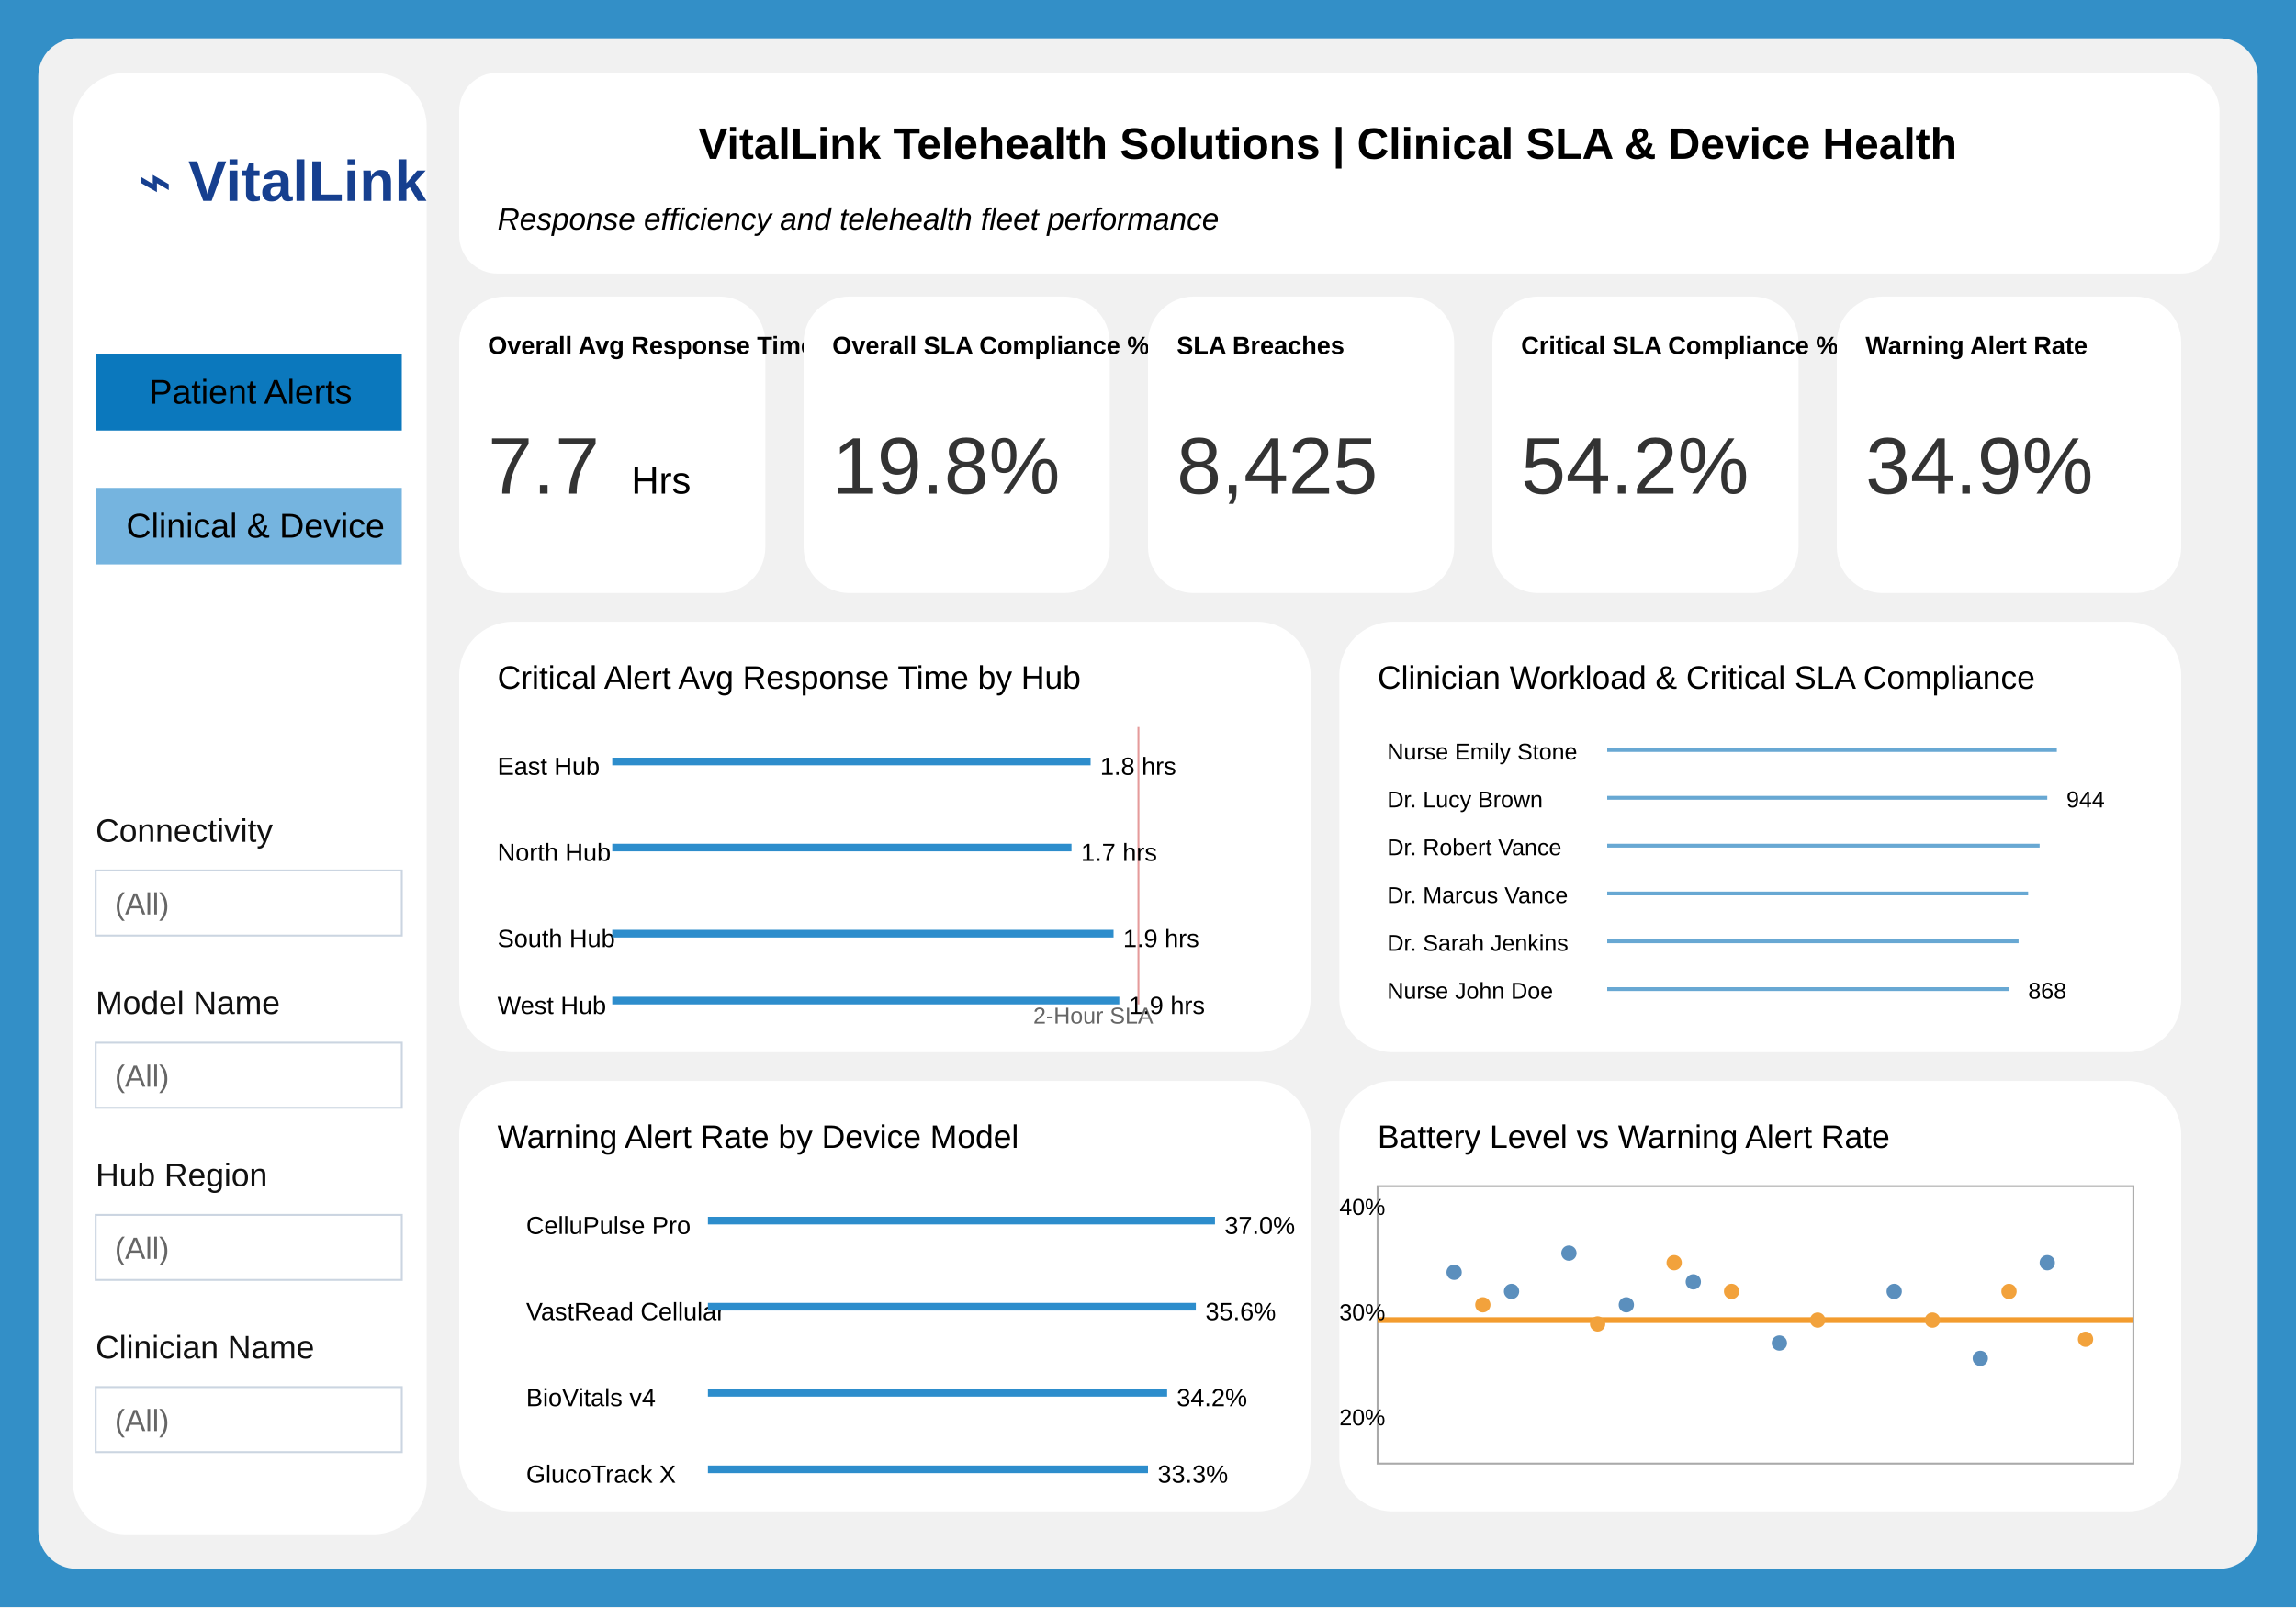
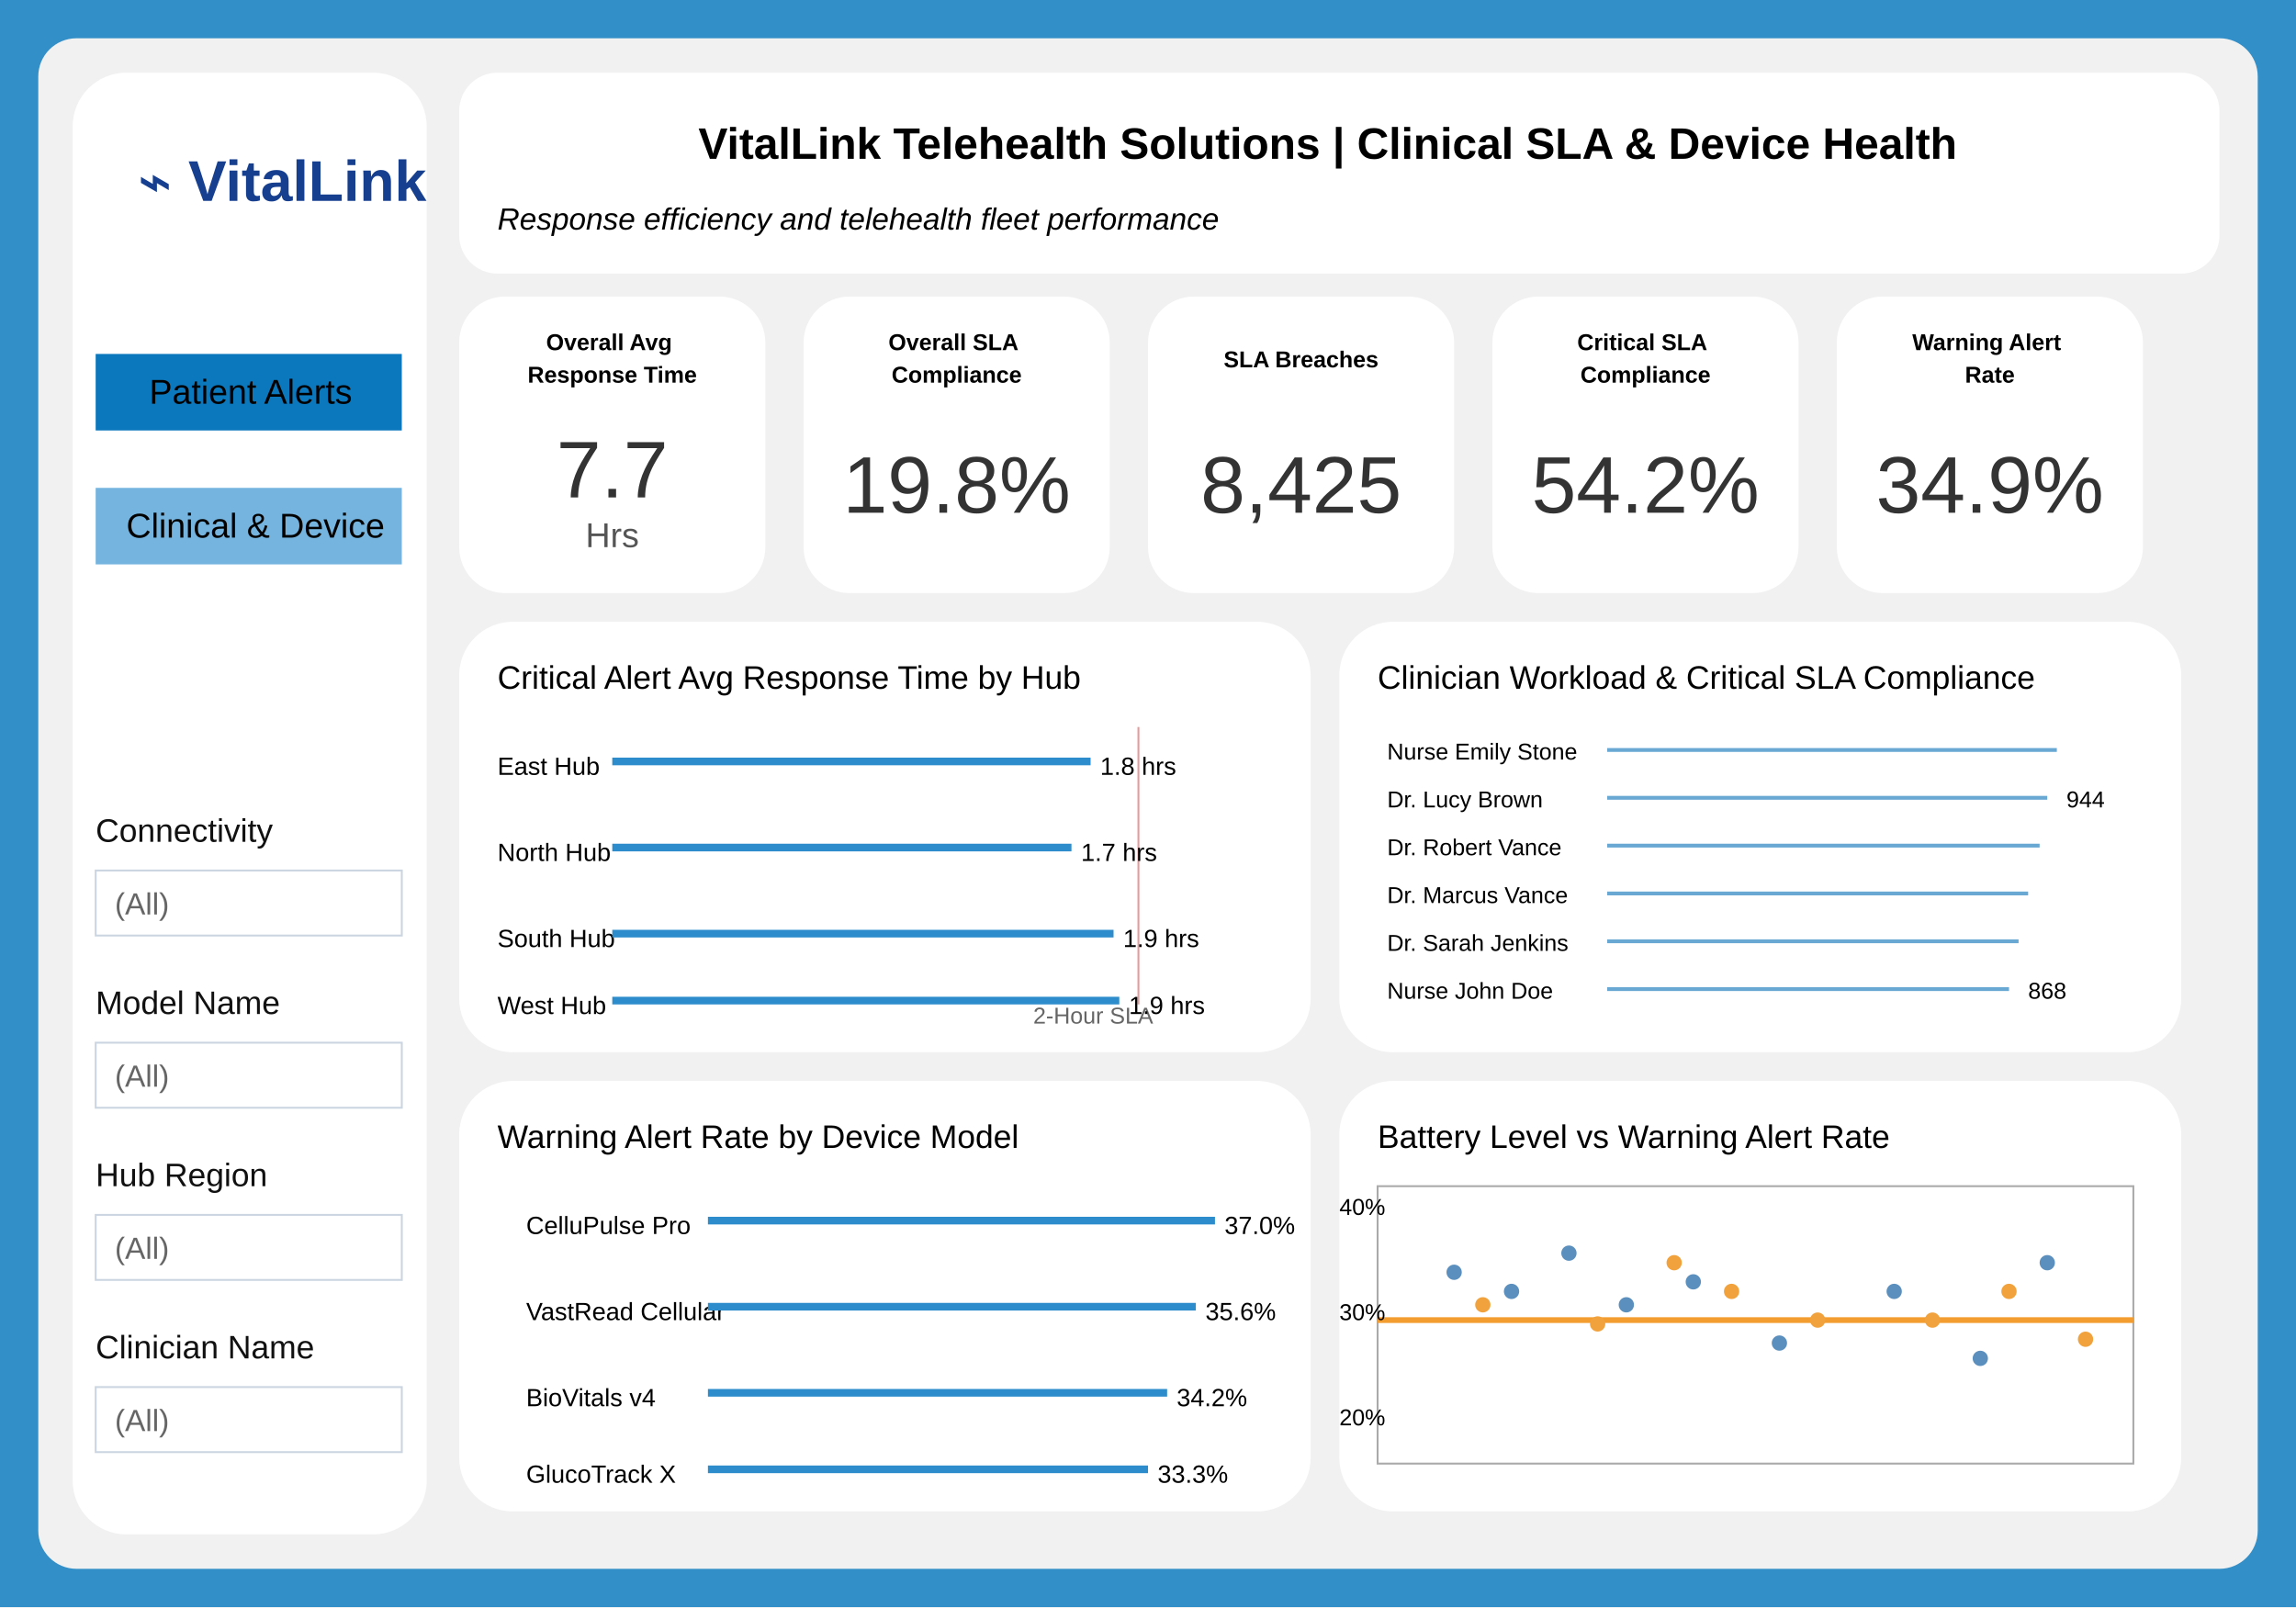
<svg xmlns="http://www.w3.org/2000/svg" width="1200" height="840" viewBox="0 0 1200 840" role="img" aria-labelledby="t d">
  <rect width="1200" height="840" fill="#338fc7" />
  <rect x="20" y="20" width="1160" height="800" rx="20" fill="#f1f1f1" />
  <rect x="38" y="38" width="185" height="764" rx="28" fill="#ffffff" />
  <text x="72" y="105" font-family="Arial" font-size="30" font-weight="700" fill="#163f8f">⌁ VitalLink</text>
  <rect x="50" y="185" width="160" height="40" fill="#0b78bd" />
  <text x="78" y="211" font-family="Arial" font-size="18">Patient Alerts</text>
  <rect x="50" y="255" width="160" height="40" fill="#75b4df" />
  <text x="66" y="281" font-family="Arial" font-size="18">Clinical &amp; Device</text>
  <g font-family="Arial" font-size="17" fill="#111">
    <text x="50" y="440">Connectivity</text>
    <text x="50" y="530">Model Name</text>
    <text x="50" y="620">Hub Region</text>
    <text x="50" y="710">Clinician Name</text>
  </g>
  <g fill="white" stroke="#cbd5e1">
    <rect x="50" y="455" width="160" height="34" />
    <rect x="50" y="545" width="160" height="34" />
    <rect x="50" y="635" width="160" height="34" />
    <rect x="50" y="725" width="160" height="34" />
  </g>
  <g font-family="Arial" font-size="16" fill="#666">
    <text x="60" y="478">(All)</text>
    <text x="60" y="568">(All)</text>
    <text x="60" y="658">(All)</text>
    <text x="60" y="748">(All)</text>
  </g>
  <rect x="240" y="38" width="920" height="105" rx="20" fill="#ffffff" />
  <text x="365" y="83" font-family="Arial" font-size="23" font-weight="700">VitalLink Telehealth Solutions | Clinical SLA &amp; Device Health</text>
  <text x="260" y="120" font-family="Arial" font-size="16" font-style="italic">Response efficiency and telehealth fleet performance</text>
  <g font-family="Arial">
    <rect x="240" y="155" width="160" height="155" rx="24" fill="white" />
-     <text x="255" y="185" font-size="13" font-weight="700">Overall Avg Response Time</text>
-     <text x="255" y="258" font-size="42" fill="#333">7.7</text>
-     <text x="330" y="258" font-size="20">Hrs</text>
+     <text x="320" y="183" text-anchor="middle" font-size="12" font-weight="700">
+       <tspan x="320">Overall Avg</tspan>
+       <tspan x="320" dy="17">Response Time</tspan>
+     </text>
+     <text x="320" y="260" text-anchor="middle" font-size="42" fill="#333">7.7</text>
+     <text x="320" y="286" text-anchor="middle" font-size="18" fill="#555">Hrs</text>
    <rect x="420" y="155" width="160" height="155" rx="24" fill="white" />
-     <text x="435" y="185" font-size="13" font-weight="700">Overall SLA Compliance %</text>
-     <text x="435" y="258" font-size="42" fill="#333">19.8%</text>
+     <text x="500" y="183" text-anchor="middle" font-size="12" font-weight="700">
+       <tspan x="500">Overall SLA</tspan>
+       <tspan x="500" dy="17">Compliance</tspan>
+     </text>
+     <text x="500" y="268" text-anchor="middle" font-size="42" fill="#333">19.8%</text>
    <rect x="600" y="155" width="160" height="155" rx="24" fill="white" />
-     <text x="615" y="185" font-size="13" font-weight="700">SLA Breaches</text>
-     <text x="615" y="258" font-size="42" fill="#333">8,425</text>
+     <text x="680" y="192" text-anchor="middle" font-size="12" font-weight="700">SLA Breaches</text>
+     <text x="680" y="268" text-anchor="middle" font-size="42" fill="#333">8,425</text>
    <rect x="780" y="155" width="160" height="155" rx="24" fill="white" />
-     <text x="795" y="185" font-size="13" font-weight="700">Critical SLA Compliance %</text>
-     <text x="795" y="258" font-size="42" fill="#333">54.2%</text>
-     <rect x="960" y="155" width="180" height="155" rx="24" fill="white" />
-     <text x="975" y="185" font-size="13" font-weight="700">Warning Alert Rate</text>
-     <text x="975" y="258" font-size="42" fill="#333">34.9%</text>
+     <text x="860" y="183" text-anchor="middle" font-size="12" font-weight="700">
+       <tspan x="860">Critical SLA</tspan>
+       <tspan x="860" dy="17">Compliance</tspan>
+     </text>
+     <text x="860" y="268" text-anchor="middle" font-size="42" fill="#333">54.2%</text>
+     <rect x="960" y="155" width="160" height="155" rx="24" fill="white" />
+     <text x="1040" y="183" text-anchor="middle" font-size="12" font-weight="700">
+       <tspan x="1040">Warning Alert</tspan>
+       <tspan x="1040" dy="17">Rate</tspan>
+     </text>
+     <text x="1040" y="268" text-anchor="middle" font-size="42" fill="#333">34.9%</text>
  </g>
  <rect x="240" y="325" width="445" height="225" rx="28" fill="white" />
  <text x="260" y="360" font-family="Arial" font-size="17">Critical Alert Avg Response Time by Hub</text>
  <line x1="595" y1="380" x2="595" y2="525" stroke="#e59b9b" stroke-width="1" />
  <text x="540" y="535" font-family="Arial" font-size="12" fill="#666">2-Hour SLA</text>
  <g font-family="Arial" font-size="13">
    <text x="260" y="405">East Hub</text>
    <line x1="320" y1="398" x2="570" y2="398" stroke="#2d8dcc" stroke-width="4" />
    <text x="575" y="405">1.8 hrs</text>
    <text x="260" y="450">North Hub</text>
    <line x1="320" y1="443" x2="560" y2="443" stroke="#2d8dcc" stroke-width="4" />
    <text x="565" y="450">1.7 hrs</text>
    <text x="260" y="495">South Hub</text>
    <line x1="320" y1="488" x2="582" y2="488" stroke="#2d8dcc" stroke-width="4" />
    <text x="587" y="495">1.9 hrs</text>
    <text x="260" y="530">West Hub</text>
    <line x1="320" y1="523" x2="585" y2="523" stroke="#2d8dcc" stroke-width="4" />
    <text x="590" y="530">1.9 hrs</text>
  </g>
  <rect x="700" y="325" width="440" height="225" rx="28" fill="white" />
  <text x="720" y="360" font-family="Arial" font-size="17">Clinician Workload &amp; Critical SLA Compliance</text>
  <g font-family="Arial" font-size="12">
    <text x="725" y="397">Nurse Emily Stone</text>
    <line x1="840" y1="392" x2="1075" y2="392" stroke="#68a8d3" stroke-width="2" />
    <text x="725" y="422">Dr. Lucy Brown</text>
    <line x1="840" y1="417" x2="1070" y2="417" stroke="#68a8d3" stroke-width="2" />
    <text x="1080" y="422">944</text>
    <text x="725" y="447">Dr. Robert Vance</text>
    <line x1="840" y1="442" x2="1066" y2="442" stroke="#68a8d3" stroke-width="2" />
    <text x="725" y="472">Dr. Marcus Vance</text>
    <line x1="840" y1="467" x2="1060" y2="467" stroke="#68a8d3" stroke-width="2" />
    <text x="725" y="497">Dr. Sarah Jenkins</text>
    <line x1="840" y1="492" x2="1055" y2="492" stroke="#68a8d3" stroke-width="2" />
    <text x="725" y="522">Nurse John Doe</text>
    <line x1="840" y1="517" x2="1050" y2="517" stroke="#68a8d3" stroke-width="2" />
    <text x="1060" y="522">868</text>
  </g>
  <rect x="240" y="565" width="445" height="225" rx="28" fill="white" />
  <text x="260" y="600" font-family="Arial" font-size="17">Warning Alert Rate by Device Model</text>
  <g font-family="Arial" font-size="13">
    <text x="275" y="645">CelluPulse Pro</text>
    <line x1="370" y1="638" x2="635" y2="638" stroke="#2d8dcc" stroke-width="4" />
    <text x="640" y="645">37.0%</text>
    <text x="275" y="690">VastRead Cellular</text>
    <line x1="370" y1="683" x2="625" y2="683" stroke="#2d8dcc" stroke-width="4" />
    <text x="630" y="690">35.6%</text>
    <text x="275" y="735">BioVitals v4</text>
    <line x1="370" y1="728" x2="610" y2="728" stroke="#2d8dcc" stroke-width="4" />
    <text x="615" y="735">34.2%</text>
    <text x="275" y="775">GlucoTrack X</text>
    <line x1="370" y1="768" x2="600" y2="768" stroke="#2d8dcc" stroke-width="4" />
    <text x="605" y="775">33.3%</text>
  </g>
  <rect x="700" y="565" width="440" height="225" rx="28" fill="white" />
  <text x="720" y="600" font-family="Arial" font-size="17">Battery Level vs Warning Alert Rate</text>
  <rect x="720" y="620" width="395" height="145" fill="none" stroke="#aaa" />
  <line x1="720" y1="690" x2="1115" y2="690" stroke="#f39c2f" stroke-width="3" />
  <g fill="#5b8fbd">
    <circle cx="760" cy="665" r="4" />
    <circle cx="790" cy="675" r="4" />
    <circle cx="820" cy="655" r="4" />
    <circle cx="850" cy="682" r="4" />
    <circle cx="885" cy="670" r="4" />
    <circle cx="930" cy="702" r="4" />
    <circle cx="990" cy="675" r="4" />
    <circle cx="1035" cy="710" r="4" />
    <circle cx="1070" cy="660" r="4" />
  </g>
  <g fill="#f2a23c">
    <circle cx="775" cy="682" r="4" />
    <circle cx="835" cy="692" r="4" />
    <circle cx="875" cy="660" r="4" />
    <circle cx="905" cy="675" r="4" />
    <circle cx="950" cy="690" r="4" />
    <circle cx="1010" cy="690" r="4" />
    <circle cx="1050" cy="675" r="4" />
    <circle cx="1090" cy="700" r="4" />
  </g>
  <g font-family="Arial" font-size="12">
    <text x="700" y="635">40%</text>
    <text x="700" y="690">30%</text>
    <text x="700" y="745">20%</text>
  </g>
</svg>
